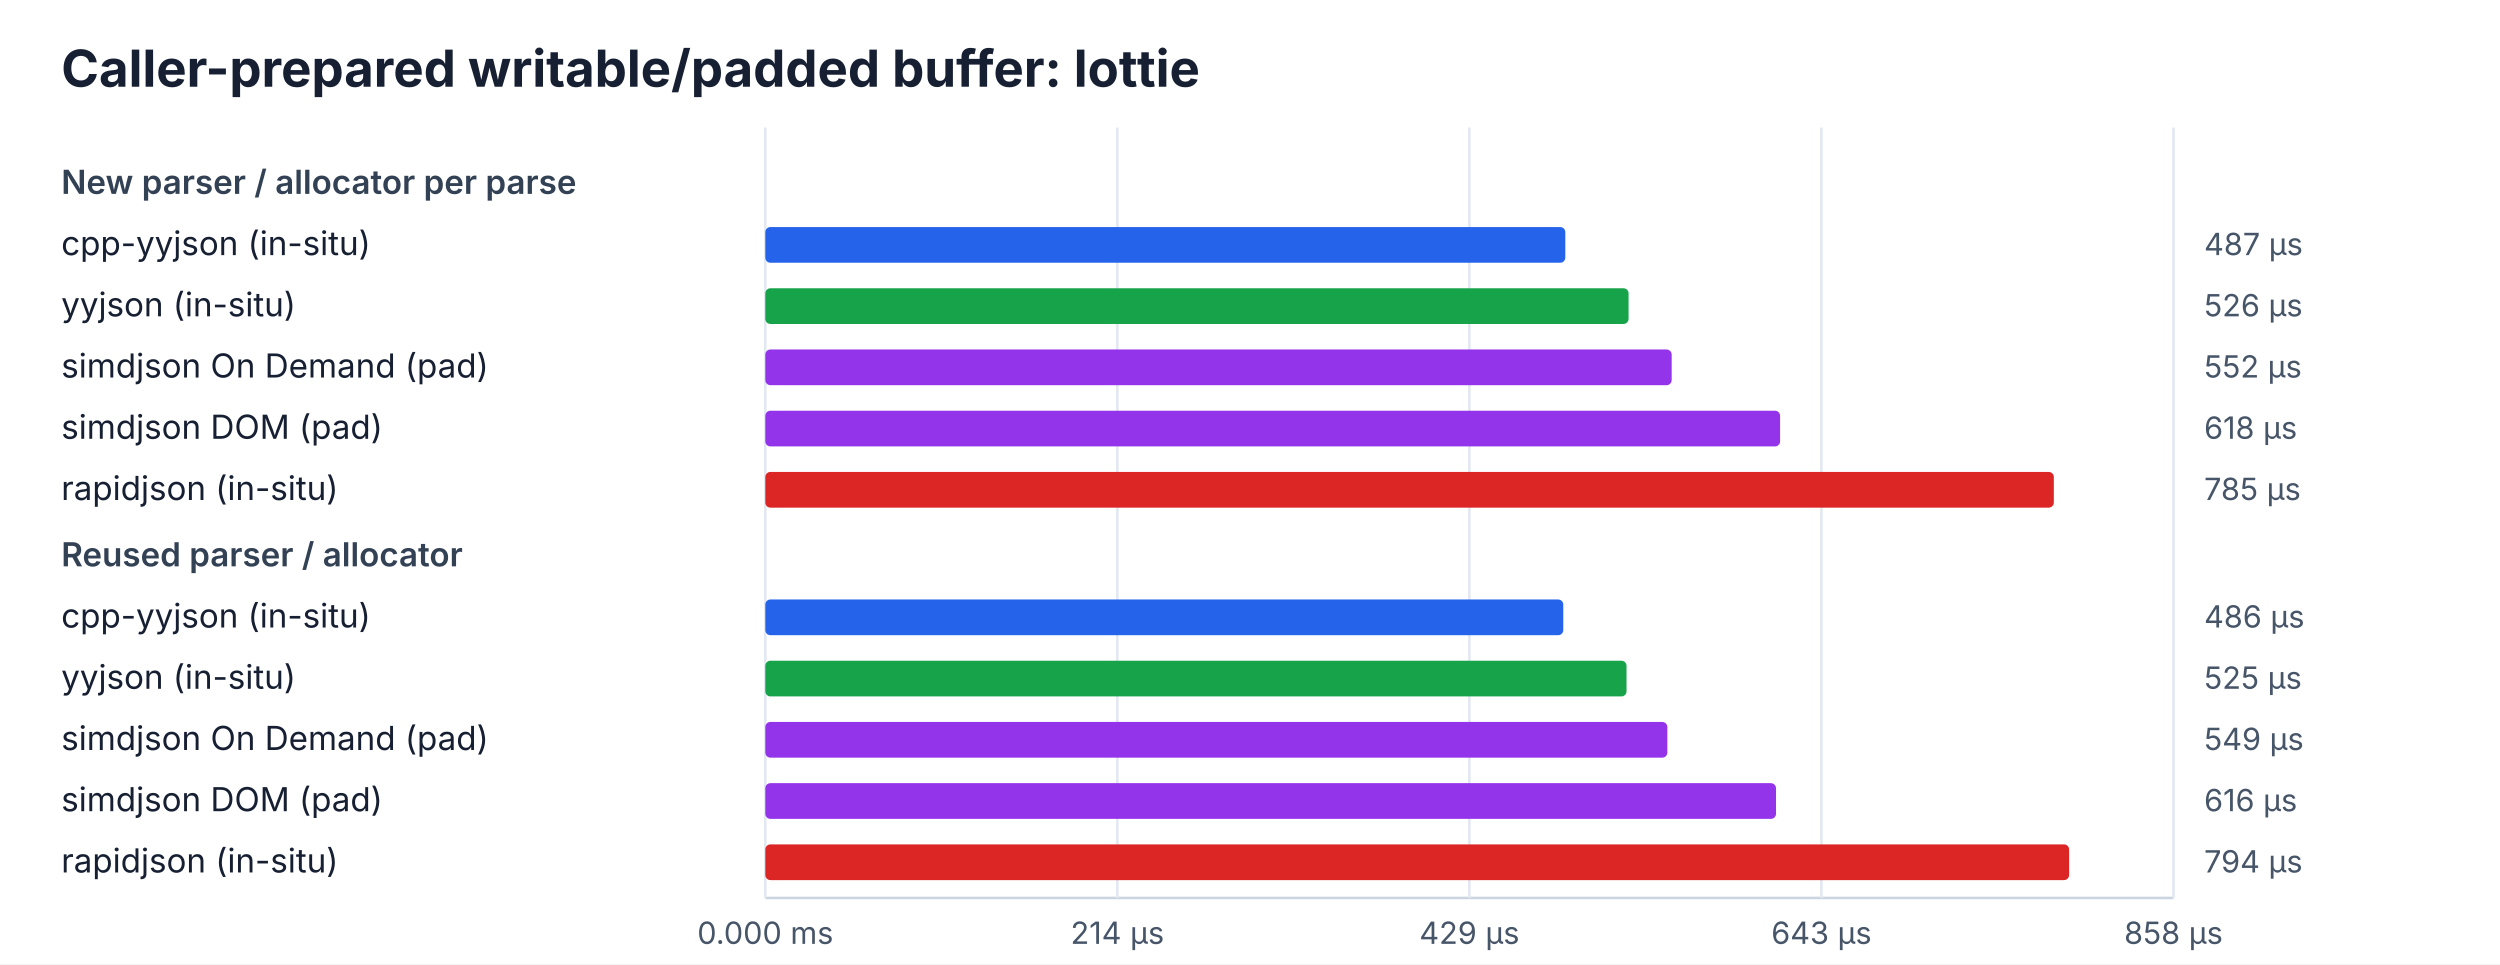
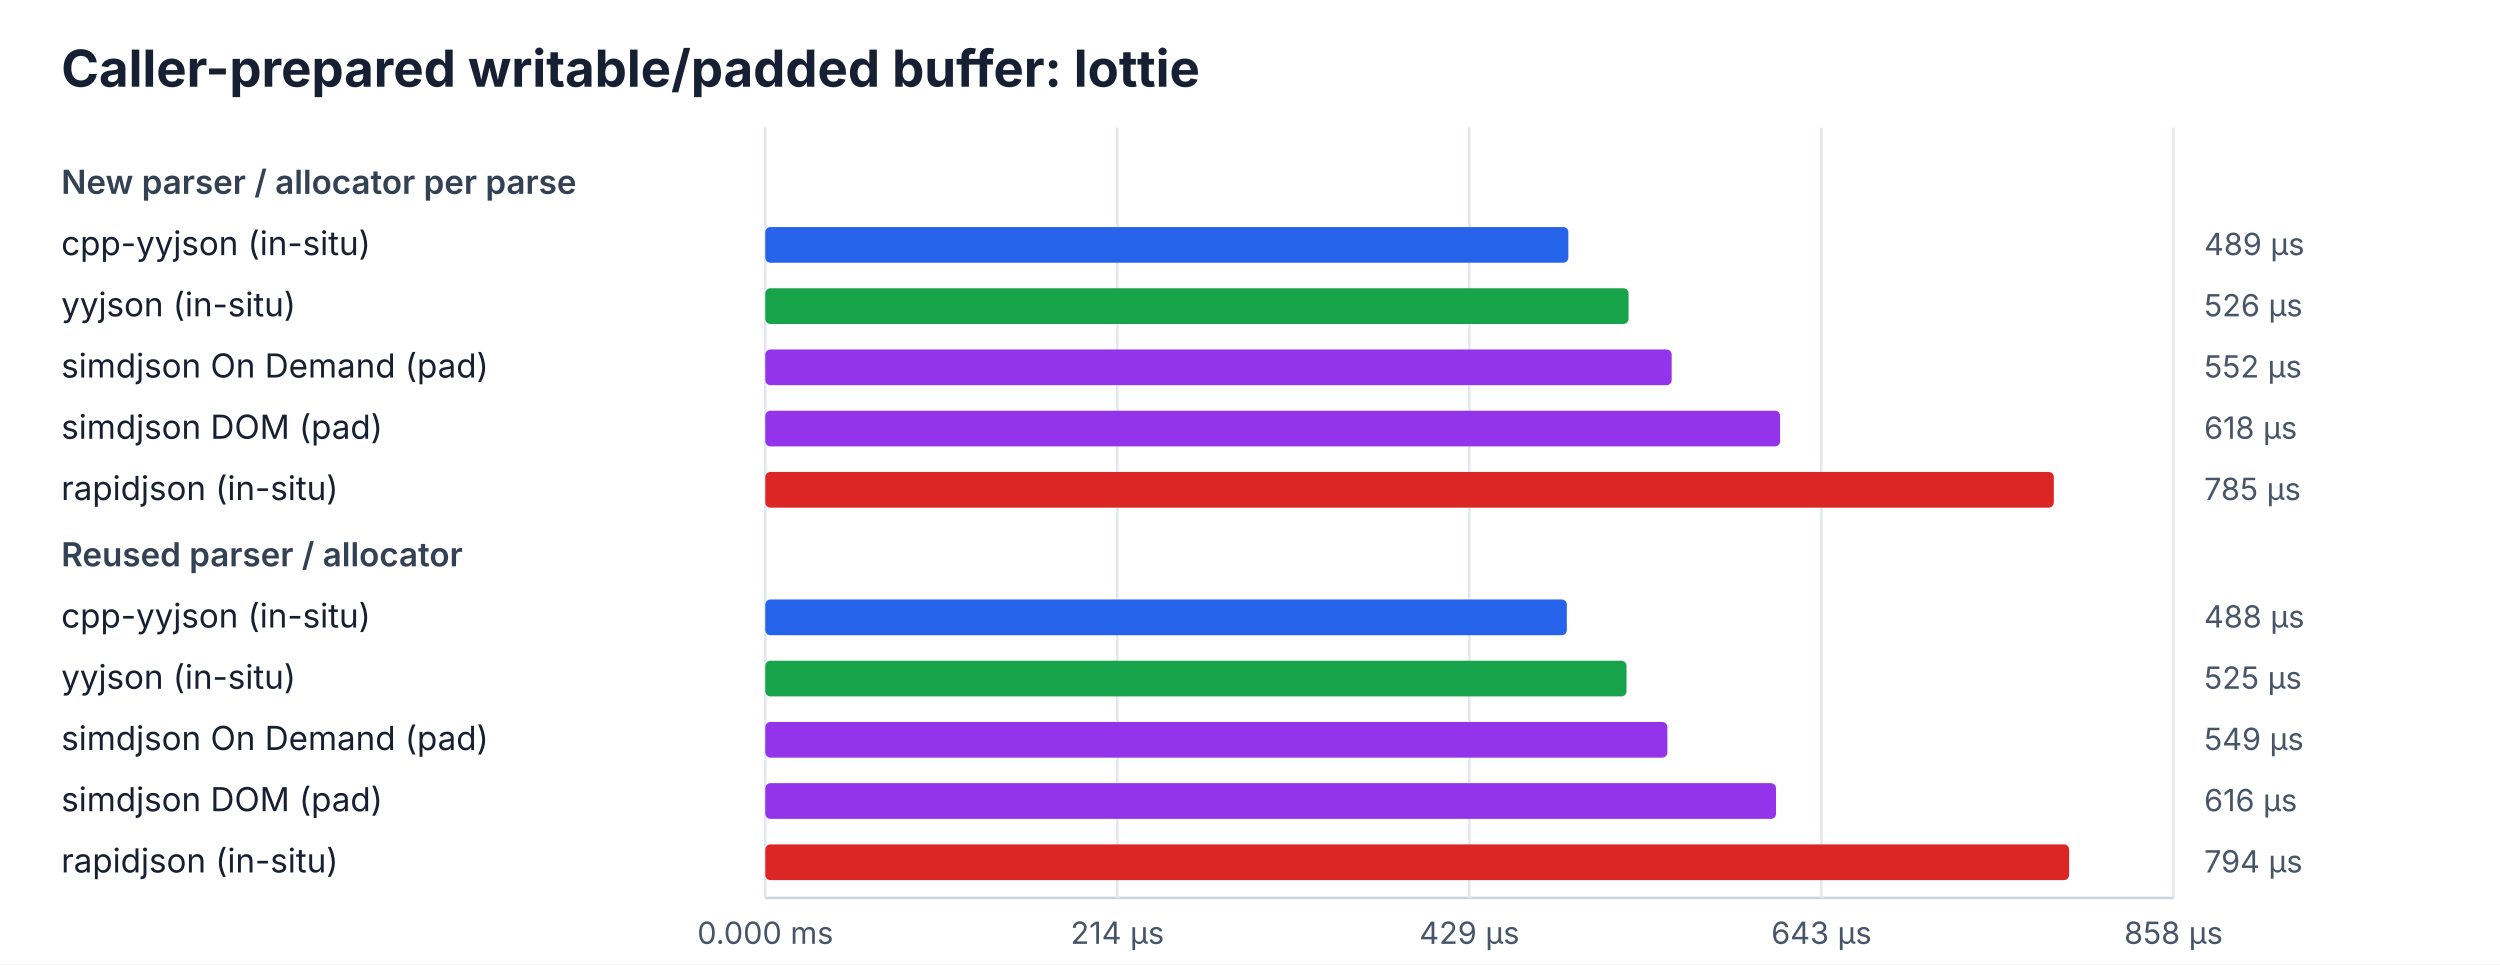
<svg xmlns="http://www.w3.org/2000/svg" width="980" height="378" viewBox="0 0 980 378">
  <rect width="100%" height="100%" fill="#ffffff" />
  <style>text{font-family:ui-sans-serif,system-ui,-apple-system,BlinkMacSystemFont,"Segoe UI",sans-serif;fill:#172033}.title{font-size:20px;font-weight:700}.heading{font-size:13px;font-weight:600;fill:#334155}.label{font-size:13px}.value{font-size:12px;fill:#475569}.axis{stroke:#cbd5e1;stroke-width:1}.grid{stroke:#e2e8f0;stroke-width:1}</style>
  <text x="24" y="34" class="title">Caller-prepared writable/padded buffer: lottie</text>
  <line x1="300" y1="352" x2="852" y2="352" class="axis" />
  <line x1="300.0" y1="50" x2="300.0" y2="352" class="grid" />
  <text x="300.0" y="370" class="value" text-anchor="middle">0.000 ms</text>
  <line x1="438.0" y1="50" x2="438.0" y2="352" class="grid" />
  <text x="438.0" y="370" class="value" text-anchor="middle">214 µs</text>
  <line x1="576.0" y1="50" x2="576.0" y2="352" class="grid" />
  <text x="576.0" y="370" class="value" text-anchor="middle">429 µs</text>
  <line x1="714.0" y1="50" x2="714.0" y2="352" class="grid" />
  <text x="714.0" y="370" class="value" text-anchor="middle">643 µs</text>
  <line x1="852.0" y1="50" x2="852.0" y2="352" class="grid" />
  <text x="852.0" y="370" class="value" text-anchor="middle">858 µs</text>
  <text x="24" y="76" class="heading">New parser / allocator per parse</text>
  <text x="24" y="100" class="label">cpp-yyjson (in-situ)</text>
-   <rect x="300" y="89" width="313.6" height="14" rx="2" fill="#2563eb" />
-   <text x="864" y="100" class="value">487 µs</text>
+   <rect x="300" y="89" width="314.8" height="14" rx="2" fill="#2563eb" />
+   <text x="864" y="100" class="value">489 µs</text>
  <text x="24" y="124" class="label">yyjson (in-situ)</text>
  <rect x="300" y="113" width="338.4" height="14" rx="2" fill="#16a34a" />
  <text x="864" y="124" class="value">526 µs</text>
  <text x="24" y="148" class="label">simdjson On Demand (pad)</text>
  <rect x="300" y="137" width="355.3" height="14" rx="2" fill="#9333ea" />
  <text x="864" y="148" class="value">552 µs</text>
  <text x="24" y="172" class="label">simdjson DOM (pad)</text>
  <rect x="300" y="161" width="397.8" height="14" rx="2" fill="#9333ea" />
  <text x="864" y="172" class="value">618 µs</text>
  <text x="24" y="196" class="label">rapidjson (in-situ)</text>
  <rect x="300" y="185" width="505.1" height="14" rx="2" fill="#dc2626" />
  <text x="864" y="196" class="value">785 µs</text>
  <text x="24" y="222" class="heading">Reused parser / allocator</text>
  <text x="24" y="246" class="label">cpp-yyjson (in-situ)</text>
-   <rect x="300" y="235" width="312.8" height="14" rx="2" fill="#2563eb" />
-   <text x="864" y="246" class="value">486 µs</text>
+   <rect x="300" y="235" width="314.2" height="14" rx="2" fill="#2563eb" />
+   <text x="864" y="246" class="value">488 µs</text>
  <text x="24" y="270" class="label">yyjson (in-situ)</text>
  <rect x="300" y="259" width="337.6" height="14" rx="2" fill="#16a34a" />
  <text x="864" y="270" class="value">525 µs</text>
  <text x="24" y="294" class="label">simdjson On Demand (pad)</text>
  <rect x="300" y="283" width="353.6" height="14" rx="2" fill="#9333ea" />
  <text x="864" y="294" class="value">549 µs</text>
  <text x="24" y="318" class="label">simdjson DOM (pad)</text>
  <rect x="300" y="307" width="396.2" height="14" rx="2" fill="#9333ea" />
  <text x="864" y="318" class="value">616 µs</text>
  <text x="24" y="342" class="label">rapidjson (in-situ)</text>
  <rect x="300" y="331" width="511.1" height="14" rx="2" fill="#dc2626" />
  <text x="864" y="342" class="value">794 µs</text>
</svg>
